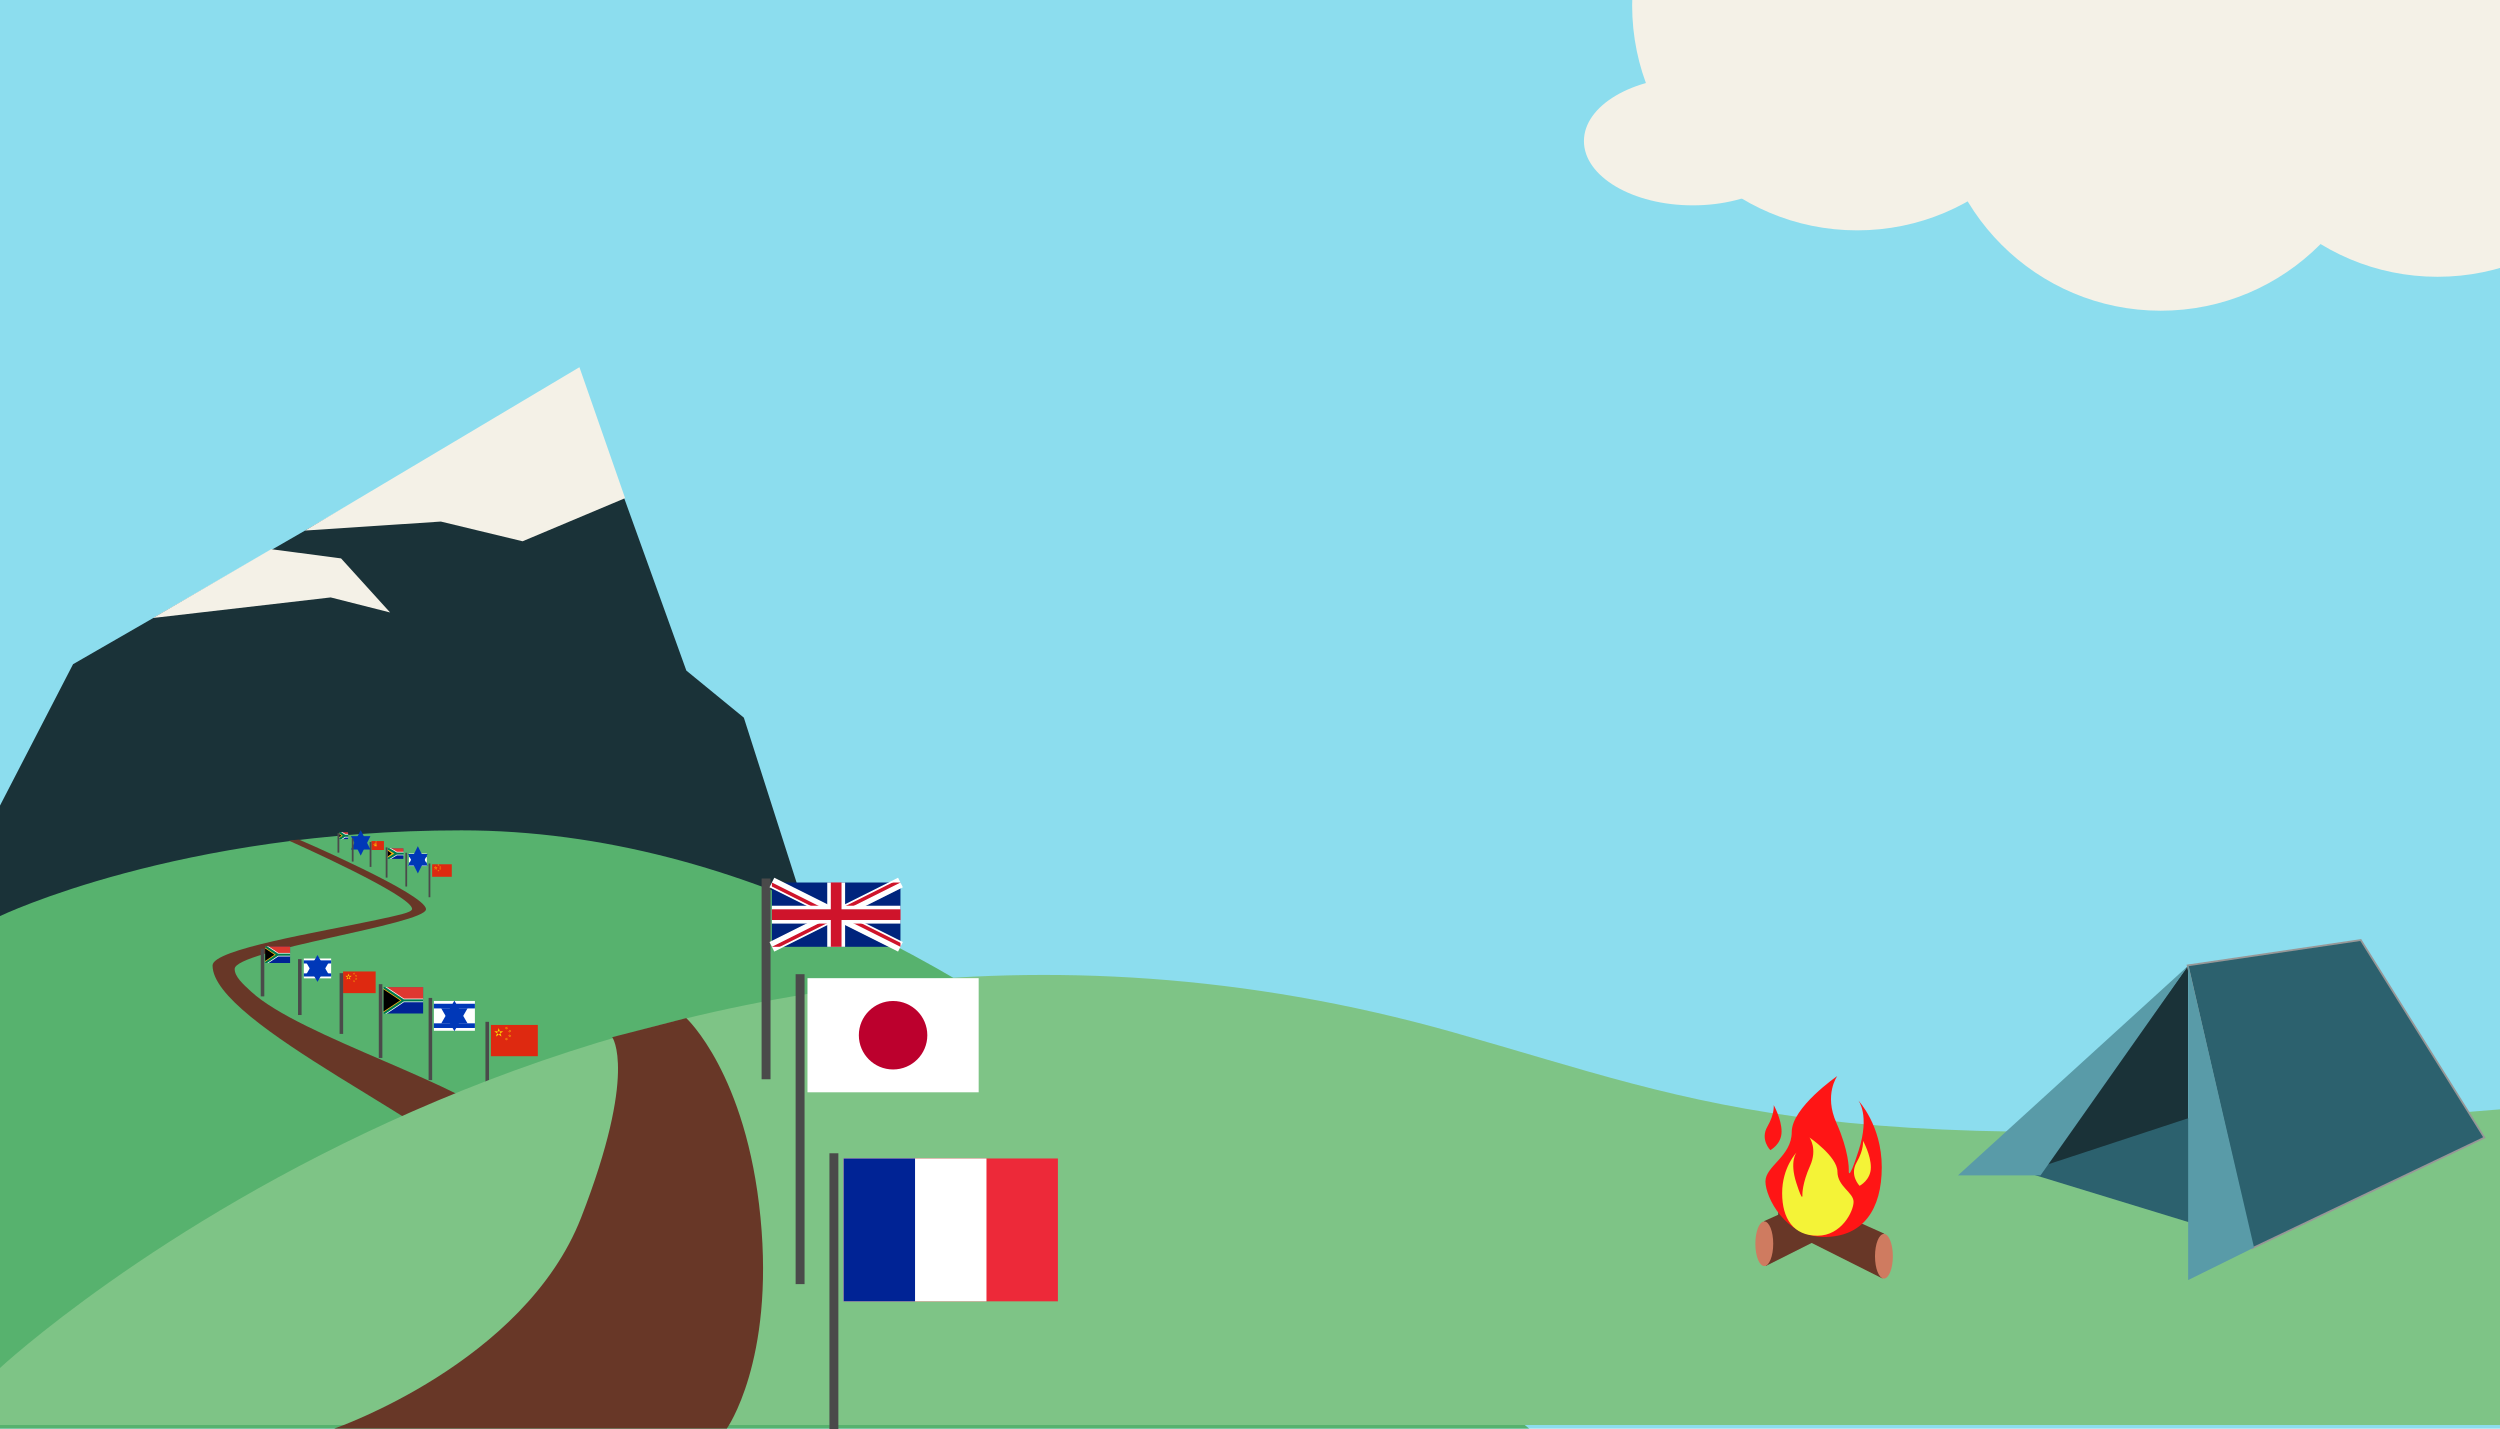
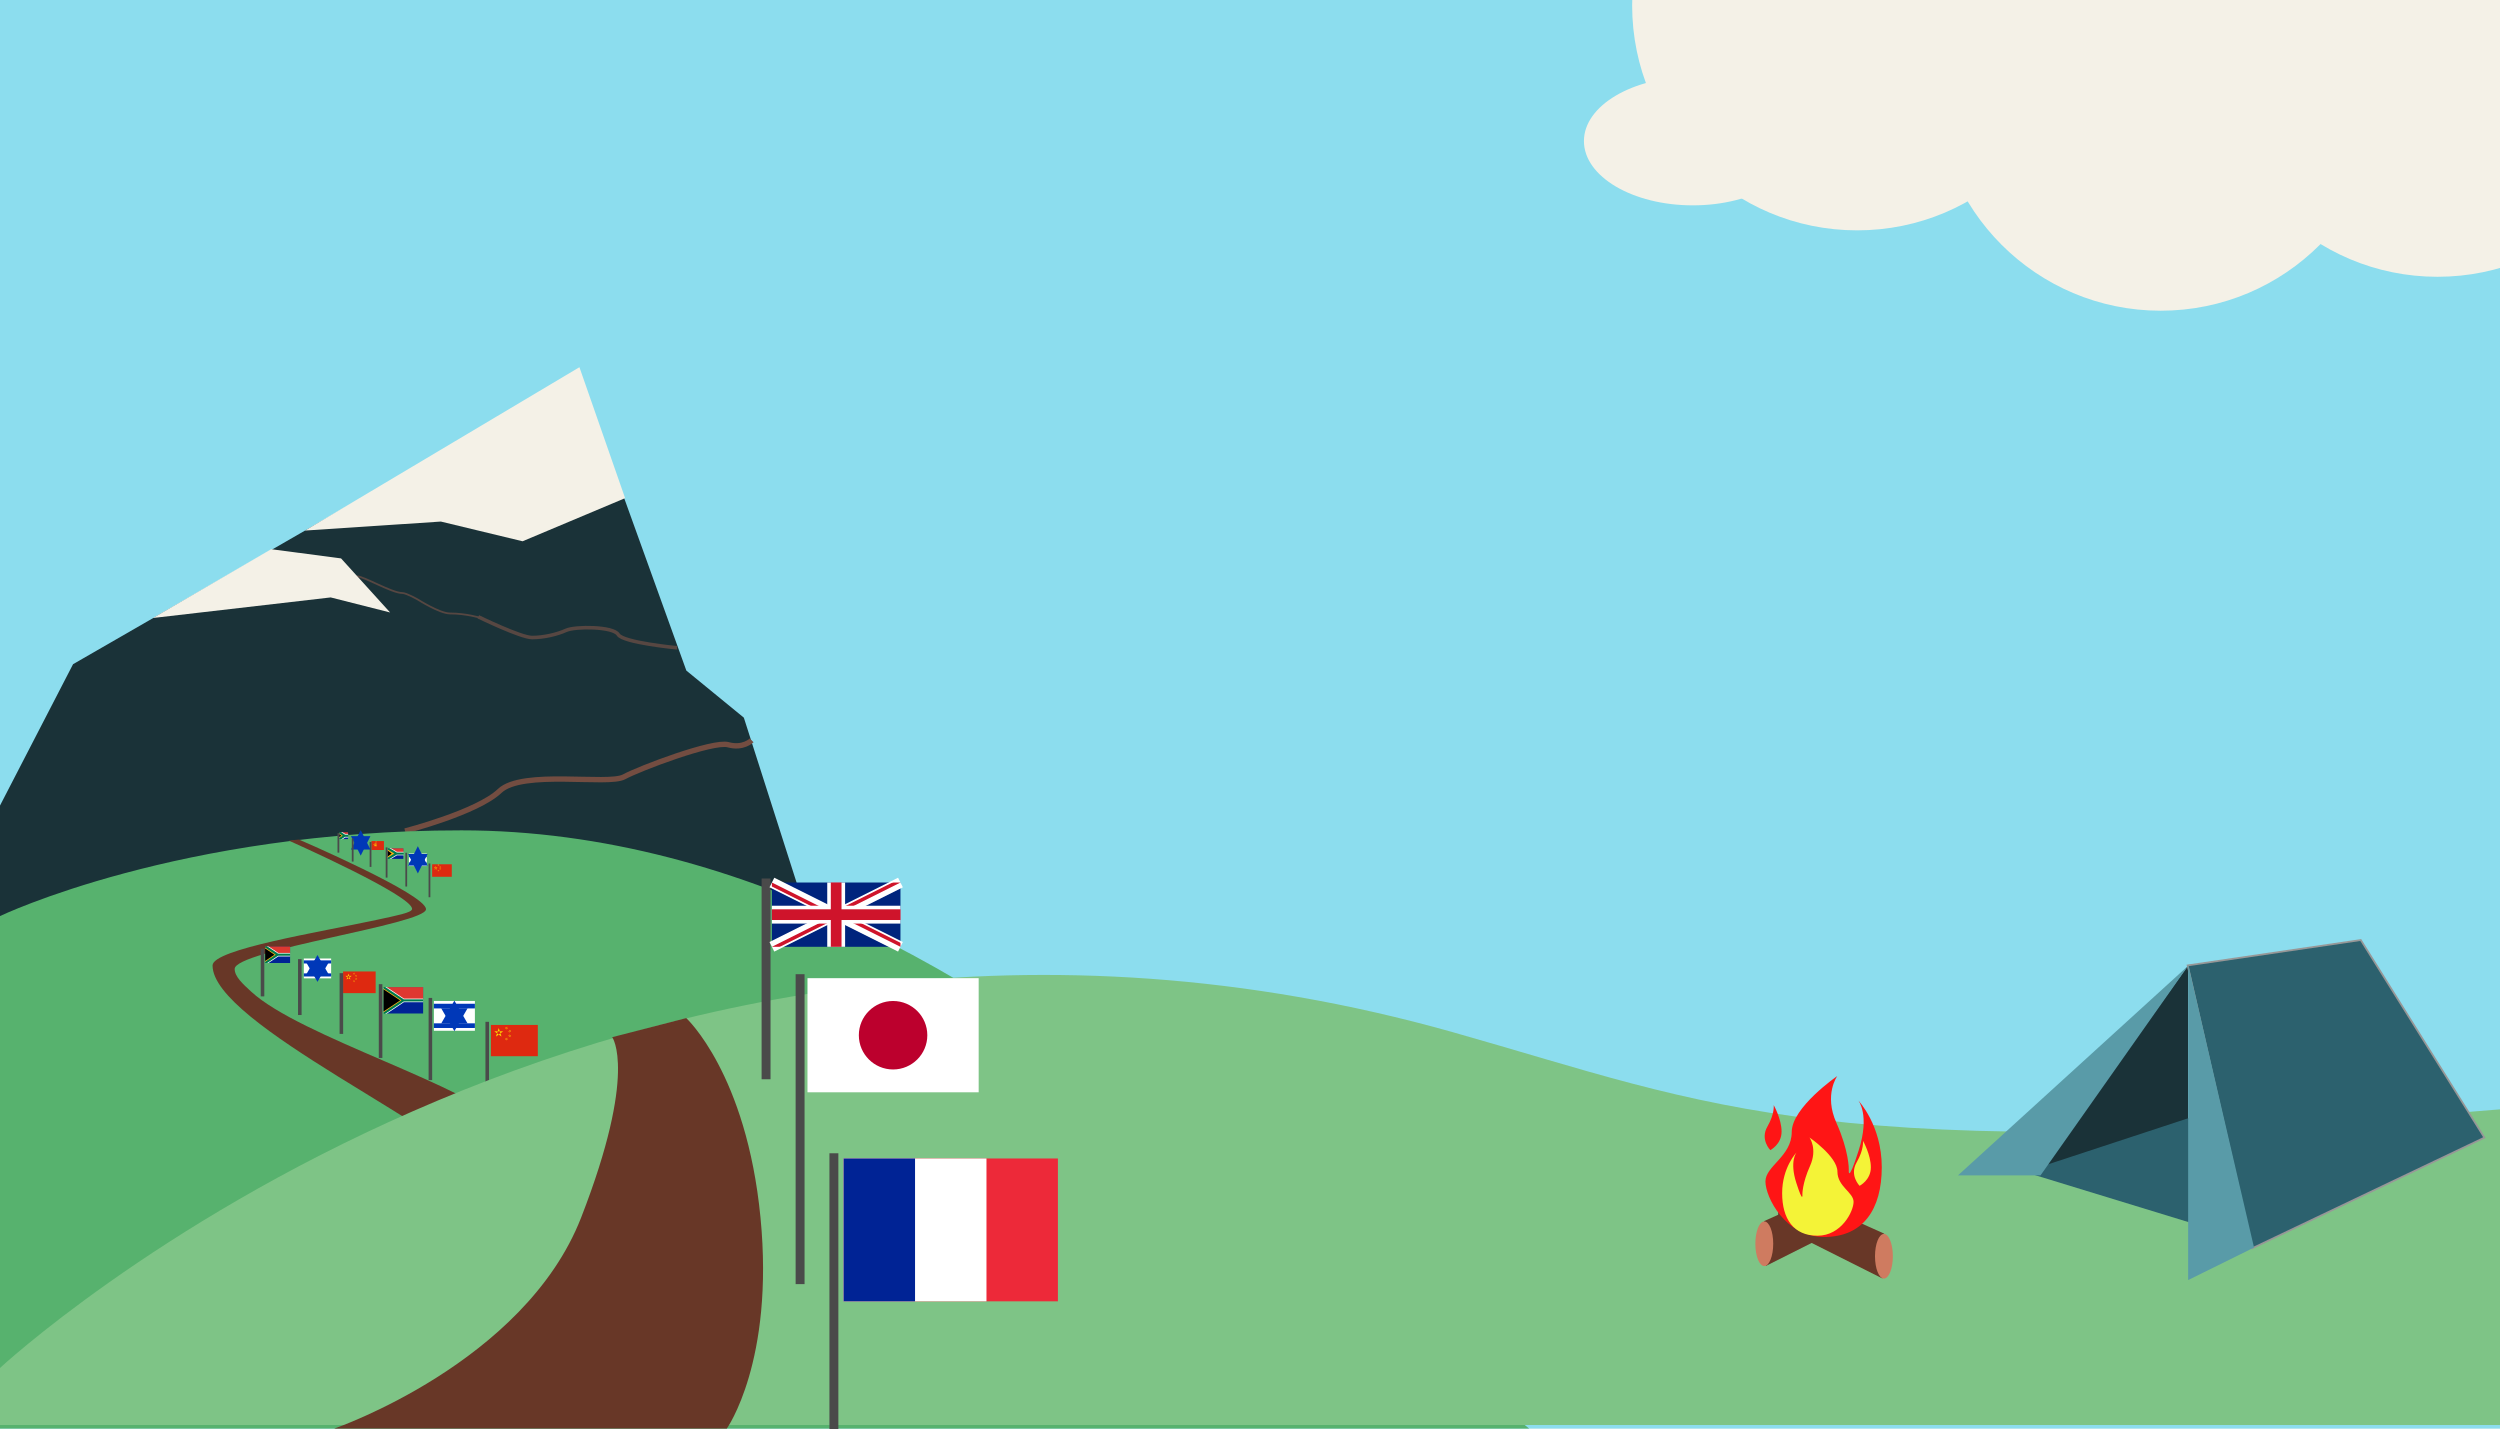
<svg xmlns="http://www.w3.org/2000/svg" xmlns:xlink="http://www.w3.org/1999/xlink" width="1400px" height="800px" viewBox="0 0 1400 800" version="1.1">
  <description>Created with Sketch (http://www.bohemiancoding.com/sketch)</description>
  <defs>
    <path id="path-1" d="M0,0 L22.359,0 L22.359,14.906 L0,14.906 L0,0 Z" />
    <path id="path-3" d="M0,0 L11.18,7.453 L0,14.906" />
    <path id="path-5" d="M0,0 L14.092,0 L14.092,9.379 L0,9.379 L0,0 Z" />
    <path id="path-7" d="M0,0 L7.046,4.689 L0,9.379" />
    <path id="path-9" d="M0,0 L9,0 L9,6 L0,6 L0,0 Z" />
    <path id="path-11" d="M0,0 L4,3 L0,6" />
    <path id="path-13" d="M0,0 L5,0 L5,4 L0,4 L0,0 Z" />
    <path id="path-15" d="M0,0 L3,2 L0,4" />
    <path d="M36,18 L72,18 L72,36 L36,18 Z M36,18 L36,36 L8.52651283e-15,36 L36,18 Z M36,18 L1.56319402e-14,18 L1.56319402e-14,-1.7408297e-14 L36,18 Z M36,18 L36,2.52242671e-14 L72,2.52242671e-14 L36,18 Z" id="path-17" />
  </defs>
  <g id="Page-1" stroke="none" stroke-width="1" fill="none" fill-rule="evenodd">
    <g id="mountain_path">
      <rect id="Sky" fill="#8CDDEE" x="0" y="0" width="1404" height="800" />
      <g id="Mountain-1" transform="translate(0, 206)">
        <path d="M-2.84217094e-14,245.118 L40.914,165.944 L324.23,2.746 L384.351,169.524 L416.549,195.885 L462.32,339 L-1.26160398e-06,389.176 L-2.84217094e-14,245.118 Z" id="Path-5" fill="#1A3238" />
+         <path d="M170.774,91.122 L246.874,86.07 L292.645,97.11 L350.062,72.965 L324.479,-0.367 L170.774,91.122 Z" id="Path-6" fill="#F4F1E7" />
+         <path d="M379.168,156.768 C379.168,156.768 348.925,153.923 346.187,149.337 C343.449,144.751 322.131,144.654 316.973,146.995 C311.816,149.337 304.283,151.022 297.973,151.022 C291.664,151.022 267.866,139.42 267.866,139.42" id="Path-112" stroke="#574742" stroke-width="2" />
+         <path d="M200,140 C200,140 207.764,137.54 217.035,137.54 C222.767,137.54 234.889,129.824 234.889,129.824 C234.889,129.824 241.398,126.094 243.672,126.094 C249.632,126.094 265.194,116.741 269.052,116.741" id="Path-113" stroke="#574742" transform="translate(234.5, 128.5) scale(-1, 1) translate(-234.5, -128.5) " />
        <path d="M85.665,140.075 L185.182,128.557 L218.454,136.985 L190.994,106.707 L151.841,101.551 L85.665,140.075 Z" id="Path-7" fill="#F4F1E7" />
-         <path d="M170.774,91.122 L246.874,86.07 L292.645,97.11 L350.062,72.965 L324.479,-0.367 L170.774,91.122 Z" id="Path-6" fill="#F4F1E7" />
-       </g>
+       </g>
+       <path d="M226.827,465.372 C226.827,465.372 267.242,454.95 279.822,442.931 C292.402,430.911 340.572,439.848 349.445,435.039 C358.319,430.23 399.376,414.724 407.767,417.045 C416.159,419.367 420.926,414.6 420.926,414.6" id="Path-111" stroke="#734D41" stroke-width="3" />
      <g id="Midground" transform="translate(0, 465)">
        <path d="M2.61763944e-10,48 C2.61763944e-10,48 99.956,-0.004 258.38,-0.004 C416.804,-0.004 563.127,87.337 679.189,188.111 C769.641,266.65 856.339,335 856.339,335 L0,335 L2.61763944e-10,48 Z" id="Path-3" fill="#57B26E" />
        <path d="M161.719,5.732 C161.719,5.732 231.995,36.91 230.737,44.163 C230.402,46.096 222.486,47.644 210.797,50.157 C178.626,57.073 119.026,66.6 119.026,75.648 C119.026,108.646 253.475,167.209 277.828,199.431 C302.181,231.652 314.579,195.88 286.381,167.136 C262.317,142.607 168.22,115.75 140.63,90.288 C135.891,85.913 131.414,81.902 131.413,77.606 C131.412,67.158 238.562,52.586 238.562,44.163 C238.562,35.74 167.386,5.141 167.386,5.141 L161.719,5.732 Z" id="Path-4" fill="#683727" />
      </g>
      <g id="Midground-Flags-1" transform="translate(146, 530)">
        <g id="Flag" transform="translate(125.8566, 43.10684)">
          <g id="Flag_of_the_People's_Republic_of_China" transform="translate(3.052034, 0.85669)">
            <rect id="Rectangle" fill="#DE2910" x="0" y="0" width="26.271" height="17.514" />
            <g id="s-link" transform="translate(1.751404, 1.751404)" fill="#FFDE00">
              <path d="M2.627,2.67430522e-11 L4.171,4.752 L0.129,1.815 L5.126,1.815 L1.083,4.752 L2.627,2.67430522e-11 Z" id="s" />
            </g>
            <g id="s-link" transform="translate(8.757021, 1.751404) rotate(239.0362) translate(-8.757021, -1.751404) translate(7.881319, 0.875702)" fill="#FFDE00">
              <path d="M0.876,8.91442475e-12 L1.39,1.584 L0.043,0.605 L1.709,0.605 L0.361,1.584 L0.876,8.91442475e-12 Z" id="s" />
            </g>
            <g id="s-link" transform="translate(10.50843, 3.502808) rotate(261.8699) translate(-10.50843, -3.502808) translate(9.632723, 2.627106)" fill="#FFDE00">
              <path d="M0.876,8.91442475e-12 L1.39,1.584 L0.043,0.605 L1.709,0.605 L0.361,1.584 L0.876,8.91442475e-12 Z" id="s" />
            </g>
            <g id="s-link" transform="translate(10.50843, 6.129914) rotate(-74.0546) translate(-10.50843, -6.129914) translate(9.632723, 5.254212)" fill="#FFDE00">
              <path d="M0.876,8.91442475e-12 L1.39,1.584 L0.043,0.605 L1.709,0.605 L0.361,1.584 L0.876,8.91442475e-12 Z" id="s" />
            </g>
            <g id="s-link" transform="translate(8.757021, 7.881319) rotate(-51.34019) translate(-8.757021, -7.881319) translate(7.881319, 7.005616)" fill="#FFDE00">
              <path d="M0.876,8.91442475e-12 L1.39,1.584 L0.043,0.605 L1.709,0.605 L0.361,1.584 L0.876,8.91442475e-12 Z" id="s" />
            </g>
          </g>
          <path d="M1,0.109 L1,46.303" id="Line" stroke="#4A4A4A" stroke-width="2" stroke-linecap="square" />
        </g>
        <g id="Flag" transform="translate(66.12433, 22.04109)">
          <g id="Clipped" transform="translate(2.597592, 0.72913)">
            <mask id="mask-2" fill="white">
              <use xlink:href="#path-1" />
            </mask>
            <g id="Shape" />
            <g id="Group" mask="url(#mask-2)">
              <path d="M0,0 L0,14.906 L22.359,14.906 L22.359,0 L0,0 Z" id="Shape" fill="#002395" />
              <path d="M0,0 L0,7.453 L22.359,7.453 L22.359,0 L0,0 Z" id="Shape" fill="#DE3831" />
              <g>
                <path d="M0,0 L11.18,7.453 L0,14.906 M11.18,7.453 L22.359,7.453" id="W" stroke="#FFFFFF" stroke-width="2" fill="#000000" />
                <g id="Clipped">
                  <mask id="mask-4" fill="white">
                    <use xlink:href="#path-3" />
                  </mask>
                  <g id="X" />
                  <g id="X-link" mask="url(#mask-4)" stroke="#FFB612" stroke-width="2" fill="#000000">
                    <path d="M0,0 L11.18,7.453 L0,14.906" id="X" />
                  </g>
                </g>
              </g>
              <g id="W-link" stroke="#007A4D" stroke-width="1.2">
                <path d="M0,0 L11.18,7.453 L0,14.906 M11.18,7.453 L22.359,7.453" id="W" />
              </g>
            </g>
          </g>
          <path d="M1,0.093 L1,39.408" id="Line" stroke="#4A4A4A" stroke-width="2" stroke-linecap="square" />
        </g>
        <g id="Flag" transform="translate(94.07129, 29.72518)">
          <g id="Flag_of_Israel" transform="translate(2.909451, 0.816667)">
            <rect id="Rectangle" fill="#FFFFFF" x="0" y="0" width="22.957" height="16.696" />
            <rect id="Rectangle" fill="#0038B8" x="0" y="1.565" width="22.957" height="2.609" />
            <rect id="Rectangle" fill="#0038B8" x="0" y="12.522" width="22.957" height="2.609" />
            <g id="triangle-link" transform="translate(8.86966, 5.321796)" stroke="#0038B8" stroke-width="5.5" fill="#000000" fill-opacity="0">
              <path d="M2.609,-0.015 L-0.025,4.547 L5.242,4.547 L2.609,-0.015 Z" id="triangle" />
            </g>
            <g id="triangle-link" transform="translate(11.47838, 9.078358) rotate(180) translate(-11.47838, -9.078358) translate(8.86966, 6.782681)" stroke="#0038B8" stroke-width="5.5" fill="#000000" fill-opacity="0">
              <path d="M2.609,-0.015 L-0.025,4.547 L5.242,4.547 L2.609,-0.015 Z" id="triangle" />
            </g>
          </g>
          <path d="M0.945,0.104 L0.945,44.14" id="Line" stroke="#4A4A4A" stroke-width="2" stroke-linecap="square" />
        </g>
        <g id="Flag" transform="translate(44.06505, 13.68348)">
          <g id="Flag_of_the_People's_Republic_of_China" transform="translate(2.05776, 0.334554)">
            <rect id="Rectangle" fill="#DE2910" x="0" y="0" width="18.244" height="12.141" />
            <g id="s-link" transform="translate(1.216247, 1.214135)" fill="#FFDE00">
              <path d="M1.824,1.85393922e-11 L2.897,3.295 L0.089,1.258 L3.559,1.258 L0.752,3.295 L1.824,1.85393922e-11 Z" id="s" />
            </g>
            <g id="s-link" transform="translate(6.081235, 1.214135) rotate(239.0362) translate(-6.081235, -1.214135) translate(5.473111, 0.607068)" fill="#FFDE00">
              <path d="M0.608,6.17983442e-12 L0.966,1.098 L0.03,0.419 L1.186,0.419 L0.251,1.098 L0.608,6.17983442e-12 Z" id="s" />
            </g>
            <g id="s-link" transform="translate(7.297482, 2.42827) rotate(261.8699) translate(-7.297482, -2.42827) translate(6.689358, 1.821203)" fill="#FFDE00">
              <path d="M0.608,6.17983442e-12 L0.966,1.098 L0.03,0.419 L1.186,0.419 L0.251,1.098 L0.608,6.17983442e-12 Z" id="s" />
            </g>
            <g id="s-link" transform="translate(7.297482, 4.249473) rotate(-74.0546) translate(-7.297482, -4.249473) translate(6.689358, 3.642405)" fill="#FFDE00">
              <path d="M0.608,6.17983442e-12 L0.966,1.098 L0.03,0.419 L1.186,0.419 L0.251,1.098 L0.608,6.17983442e-12 Z" id="s" />
            </g>
            <g id="s-link" transform="translate(6.081235, 5.463608) rotate(-51.34019) translate(-6.081235, -5.463608) translate(5.473111, 4.856541)" fill="#FFDE00">
              <path d="M0.608,6.17983442e-12 L0.966,1.098 L0.03,0.419 L1.186,0.419 L0.251,1.098 L0.608,6.17983442e-12 Z" id="s" />
            </g>
          </g>
          <path d="M1.102,2.28 L1.102,34.302" id="Line" stroke="#4A4A4A" stroke-width="2" stroke-linecap="square" />
        </g>
        <g id="Flag" transform="translate(0.013548, 0.18348)">
          <g id="Clipped" transform="translate(2.464116, -0.246094)">
            <mask id="mask-6" fill="white">
              <use xlink:href="#path-5" />
            </mask>
            <g id="Shape" />
            <g id="Group" mask="url(#mask-6)">
              <path d="M0,0 L0,9.379 L14.092,9.379 L14.092,0 L0,0 Z" id="Shape" fill="#002395" />
              <path d="M0,0 L0,4.689 L14.092,4.689 L14.092,0 L0,0 Z" id="Shape" fill="#DE3831" />
              <g>
                <path d="M0,0 L7.046,4.689 L0,9.379 M7.046,4.689 L14.092,4.689" id="W" stroke="#FFFFFF" stroke-width="2" fill="#000000" />
                <g id="Clipped">
                  <mask id="mask-8" fill="white">
                    <use xlink:href="#path-7" />
                  </mask>
                  <g id="X" />
                  <g id="X-link" mask="url(#mask-8)" stroke="#FFB612" stroke-width="2" fill="#000000">
                    <path d="M0,0 L7.046,4.689 L0,9.379" id="X" />
                  </g>
                </g>
              </g>
              <g id="W-link" stroke="#007A4D" stroke-width="1.2">
                <path d="M0,0 L7.046,4.689 L0,9.379 M7.046,4.689 L14.092,4.689" id="W" />
              </g>
            </g>
          </g>
          <path d="M1,2.059 L1,26.794" id="Line" stroke="#4A4A4A" stroke-width="2" stroke-linecap="square" />
        </g>
        <g id="Flag" transform="translate(20.89687, 7.041089)">
          <g id="Flag_of_Israel" transform="translate(3.235917, -0.278398)">
            <rect id="Rectangle" fill="#FFFFFF" x="0" y="0" width="15.303" height="11.111" />
            <rect id="Rectangle" fill="#0038B8" x="0" y="1.042" width="15.303" height="1.736" />
            <rect id="Rectangle" fill="#0038B8" x="0" y="8.333" width="15.303" height="1.736" />
            <g id="triangle-link" transform="translate(5.91268, 3.541662)" stroke="#0038B8" stroke-width="5.5" fill="#000000" fill-opacity="0">
              <path d="M1.739,-0.01 L-0.016,3.026 L3.495,3.026 L1.739,-0.01 Z" id="triangle" />
            </g>
            <g id="triangle-link" transform="translate(7.651703, 6.041658) rotate(180) translate(-7.651703, -6.041658) translate(5.91268, 4.513883)" stroke="#0038B8" stroke-width="5.5" fill="#000000" fill-opacity="0">
              <path d="M1.739,-0.01 L-0.016,3.026 L3.495,3.026 L1.739,-0.01 Z" id="triangle" />
            </g>
          </g>
          <path d="M1,1.069 L1,30.375" id="Line" stroke="#4A4A4A" stroke-width="2" stroke-linecap="square" />
        </g>
      </g>
      <g id="Midground-Flags-1" transform="translate(189, 466)">
        <g id="Flag" transform="translate(51, 18)">
          <g id="Flag_of_the_People's_Republic_of_China" transform="translate(2, 0)">
            <rect id="Rectangle" fill="#DE2910" x="0" y="0" width="11" height="7" />
            <g id="s-link" transform="translate(1, 1)" fill="#FFDE00">
              <path d="M1,0 L1.618,2 L0,0.764 L2,0.764 L0.382,2 L1,0 Z" id="s" />
            </g>
            <g id="s-link" transform="translate(3.5, 0.5) rotate(239.0362) translate(-3.5, -0.5) translate(3, 0)" fill="#FFDE00">
              <path d="M0.5,0 L0.809,1 L0,0.382 L1,0.382 L0.191,1 L0.5,0 Z" id="s" />
            </g>
            <g id="s-link" transform="translate(4.5, 1.5) rotate(261.8699) translate(-4.5, -1.5) translate(4, 1)" fill="#FFDE00">
              <path d="M0.5,0 L0.809,1 L0,0.382 L1,0.382 L0.191,1 L0.5,0 Z" id="s" />
            </g>
            <g id="s-link" transform="translate(4.5, 2.5) rotate(-74.0546) translate(-4.5, -2.5) translate(4, 2)" fill="#FFDE00">
              <path d="M0.5,0 L0.809,1 L0,0.382 L1,0.382 L0.191,1 L0.5,0 Z" id="s" />
            </g>
            <g id="s-link" transform="translate(3.5, 3.5) rotate(-51.34019) translate(-3.5, -3.5) translate(3, 3)" fill="#FFDE00">
              <path d="M0.5,0 L0.809,1 L0,0.382 L1,0.382 L0.191,1 L0.5,0 Z" id="s" />
            </g>
          </g>
          <path d="M0.5,0.042 L0.5,17.958" id="Line" stroke="#4A4A4A" stroke-linecap="square" />
        </g>
        <g id="Flag" transform="translate(27, 9)">
          <g id="Clipped" transform="translate(1, 0)">
            <mask id="mask-10" fill="white">
              <use xlink:href="#path-9" />
            </mask>
            <g id="Shape" />
            <g id="Group" mask="url(#mask-10)">
              <path d="M0,0 L0,6 L9,6 L9,0 L0,0 Z" id="Shape" fill="#002395" />
              <path d="M0,0 L0,3 L9,3 L9,0 L0,0 Z" id="Shape" fill="#DE3831" />
              <g>
                <path d="M0,0 L5,3 L0,6 M5,3 L10,3" id="W" stroke="#FFFFFF" stroke-width="2" fill="#000000" />
                <g id="Clipped">
                  <mask id="mask-12" fill="white">
                    <use xlink:href="#path-11" />
                  </mask>
                  <g id="X" />
                  <g id="X-link" mask="url(#mask-12)" stroke="#FFB612" stroke-width="2" fill="#000000">
                    <path d="M0,0 L4,3 L0,6" id="X" />
                  </g>
                </g>
              </g>
              <g id="W-link" stroke="#007A4D" stroke-width="1.2">
                <path d="M0,0 L5,3 L0,6 M5,3 L10,3" id="W" />
              </g>
            </g>
          </g>
          <path d="M0.5,0.038 L0.5,15.962" id="Line" stroke="#4A4A4A" stroke-linecap="square" />
        </g>
        <g id="Flag" transform="translate(38, 12)">
          <g id="Flag_of_Israel" transform="translate(2, 0)">
            <rect id="Rectangle" fill="#FFFFFF" x="0" y="0" width="10" height="7" />
            <rect id="Rectangle" fill="#0038B8" x="0" y="1" width="10" height="1" />
            <rect id="Rectangle" fill="#0038B8" x="0" y="5" width="10" height="1" />
            <g id="triangle-link" transform="translate(4, 2)" stroke="#0038B8" stroke-width="5.5" fill="#000000" fill-opacity="0">
              <path d="M1,0 L0,2 L2,2 L1,0 Z" id="triangle" />
            </g>
            <g id="triangle-link" transform="translate(5, 4) rotate(180) translate(-5, -4) translate(4, 3)" stroke="#0038B8" stroke-width="5.5" fill="#000000" fill-opacity="0">
              <path d="M1,0 L0,2 L2,2 L1,0 Z" id="triangle" />
            </g>
          </g>
          <path d="M0.5,0.042 L0.5,17.958" id="Line" stroke="#4A4A4A" stroke-linecap="square" />
        </g>
        <g id="Flag" transform="translate(18, 5)">
          <g id="Flag_of_the_People's_Republic_of_China" transform="translate(1, 0)">
            <rect id="Rectangle" fill="#DE2910" x="0" y="0" width="7" height="5" />
            <g id="s-link" transform="translate(1, 1)" fill="#FFDE00">
              <path d="M1,0 L1.618,2 L0,0.764 L2,0.764 L0.382,2 L1,0 Z" id="s" />
            </g>
            <g id="s-link" transform="translate(2.5, 0.5) rotate(239.0362) translate(-2.5, -0.5) translate(2, 0)" fill="#FFDE00">
              <path d="M0.5,0 L0.809,1 L0,0.382 L1,0.382 L0.191,1 L0.5,0 Z" id="s" />
            </g>
            <g id="s-link" transform="translate(2.5, 1.5) rotate(261.8699) translate(-2.5, -1.5) translate(2, 1)" fill="#FFDE00">
              <path d="M0.5,0 L0.809,1 L0,0.382 L1,0.382 L0.191,1 L0.5,0 Z" id="s" />
            </g>
            <g id="s-link" transform="translate(2.5, 2.5) rotate(-74.0546) translate(-2.5, -2.5) translate(2, 2)" fill="#FFDE00">
              <path d="M0.5,0 L0.809,1 L0,0.382 L1,0.382 L0.191,1 L0.5,0 Z" id="s" />
            </g>
            <g id="s-link" transform="translate(2.5, 2.5) rotate(-51.34019) translate(-2.5, -2.5) translate(2, 2)" fill="#FFDE00">
              <path d="M0.5,0 L0.809,1 L0,0.382 L1,0.382 L0.191,1 L0.5,0 Z" id="s" />
            </g>
          </g>
          <path d="M0.5,1.031 L0.5,13.969" id="Line" stroke="#4A4A4A" stroke-linecap="square" />
        </g>
        <g id="Flag">
          <g id="Clipped" transform="translate(1, 0)">
            <mask id="mask-14" fill="white">
              <use xlink:href="#path-13" />
            </mask>
            <g id="Shape" />
            <g id="Group" mask="url(#mask-14)">
              <path d="M0,0 L0,4 L5,4 L5,0 L0,0 Z" id="Shape" fill="#002395" />
              <path d="M0,0 L0,2 L5,2 L5,0 L0,0 Z" id="Shape" fill="#DE3831" />
              <g>
                <path d="M0,0 L3,2 L0,4 M3,2 L6,2" id="W" stroke="#FFFFFF" stroke-width="2" fill="#000000" />
                <g id="Clipped">
                  <mask id="mask-16" fill="white">
                    <use xlink:href="#path-15" />
                  </mask>
                  <g id="X" />
                  <g id="X-link" mask="url(#mask-16)" stroke="#FFB612" stroke-width="2" fill="#000000">
                    <path d="M0,0 L3,2 L0,4" id="X" />
                  </g>
                </g>
              </g>
              <g id="W-link" stroke="#007A4D" stroke-width="1.2">
                <path d="M0,0 L3,2 L0,4 M3,2 L6,2" id="W" />
              </g>
            </g>
          </g>
          <path d="M0.5,1.024 L0.5,10.976" id="Line" stroke="#4A4A4A" stroke-linecap="square" />
        </g>
        <g id="Flag" transform="translate(8, 3)">
          <g id="Flag_of_Israel" transform="translate(2, 0)">
            <rect id="Rectangle" fill="#FFFFFF" x="0" y="0" width="6" height="5" />
            <rect id="Rectangle" fill="#0038B8" x="0" y="1" width="6" height="1" />
            <rect id="Rectangle" fill="#0038B8" x="0" y="3" width="6" height="1" />
            <g id="triangle-link" transform="translate(2, 2)" stroke="#0038B8" stroke-width="5.5" fill="#000000" fill-opacity="0">
              <path d="M1,0 L0,2 L2,2 L1,0 Z" id="triangle" />
            </g>
            <g id="triangle-link" transform="translate(3, 3) rotate(180) translate(-3, -3) translate(2, 2)" stroke="#0038B8" stroke-width="5.5" fill="#000000" fill-opacity="0">
              <path d="M1,0 L0,2 L2,2 L1,0 Z" id="triangle" />
            </g>
          </g>
          <path d="M0.5,1.028 L0.5,12.972" id="Line" stroke="#4A4A4A" stroke-linecap="square" />
        </g>
      </g>
      <g id="Foreground" transform="translate(0, 494)">
        <path d="M-2.84217094e-14,272.065 C-2.84217094e-14,272.065 344.714,-48.404 813.665,84.053 C960.025,125.394 1021.613,159.407 1404,126.906 L1404,304 L8.64838171e-07,304 L-2.84217094e-14,272.065 Z" id="Path-1" fill="#7EC486" />
        <path d="M187.197,306 C187.197,306 293.684,269.369 325.452,187.798 C357.22,106.227 342.835,86.82 342.835,86.82 L384.293,76.122 C384.293,76.122 418.028,107.168 425.873,187.798 C433.718,268.427 407.017,306 407.017,306" id="Path-2" fill="#683727" />
        <g id="Foreground-Flags" transform="translate(428, 0)">
          <g id="Flag" transform="translate(-0.273327, 0.209268)">
            <path d="M1.273,0.255 L1.273,107.675" id="Line" stroke="#4A4A4A" stroke-width="5" stroke-linecap="square" />
            <g id="Flag_of_the_United_Kingdom" transform="translate(4.530528, 0)">
              <path d="M1.42108547e-14,-1.77635684e-14 L1.42108547e-14,36 L72,36 L72,-1.77635684e-14 L1.42108547e-14,-1.77635684e-14 Z" id="Shape" fill="#00247D" />
              <path d="M1.56319402e-14,-1.56319402e-14 L72,36 M72,-1.56319402e-14 L1.56319402e-14,36" id="Shape" stroke="#FFFFFF" stroke-width="6" fill="#000000" />
              <g id="Clipped" transform="translate(0, -0)">
                <mask id="mask-18" fill="white">
                  <use xlink:href="#path-17" />
                </mask>
                <g id="Shape" />
                <path d="M1.56319402e-14,-1.56319402e-14 L72,36 M72,-1.56319402e-14 L1.56319402e-14,36" id="Shape" stroke="#CF142B" stroke-width="4" fill="#000000" mask="url(#mask-18)" />
              </g>
              <path d="M36,2.7000624e-14 L36,36 M8.52651283e-15,18 L72,18" id="Shape" stroke="#FFFFFF" stroke-width="10" fill="#000000" />
              <path d="M36,2.7000624e-14 L36,36 M8.52651283e-15,18 L72,18" id="Shape" stroke="#CF142B" stroke-width="6" fill="#000000" />
            </g>
          </g>
          <g id="Flag" transform="translate(18.05307, 53.64791)">
            <g id="Flag_of_Japan" transform="translate(6.137275, 0.126174)">
              <rect id="Rectangle" fill="#FFFFFF" x="0" y="0" width="95.867" height="63.911" />
              <circle id="Oval" fill="#BC002D" cx="47.933" cy="31.956" r="19.173" />
            </g>
            <path d="M1.997,0.399 L1.997,168.965" id="Line" stroke="#4A4A4A" stroke-width="5" stroke-linecap="square" />
          </g>
          <g id="Flag" transform="translate(36.48398, 153.8334)">
            <g id="Flag_of_France" transform="translate(7.940968, 0.913156)">
              <rect id="Rectangle" fill="#ED2939" x="0" y="0" width="120" height="80" />
              <rect id="Rectangle" fill="#FFFFFF" x="0" y="0" width="80" height="80" />
              <rect id="Rectangle" fill="#002395" x="0" y="0" width="40" height="80" />
            </g>
            <path d="M2.5,0.5 L2.5,211.5" id="Line" stroke="#4A4A4A" stroke-width="5" stroke-linecap="square" />
          </g>
        </g>
      </g>
      <g id="Cloud" transform="translate(887, -123)" fill="#F4F1E7">
        <circle id="Oval-1" cx="478" cy="152" r="126" />
        <circle id="Oval-1" cx="323" cy="171" r="126" />
        <circle id="Oval-1" cx="153" cy="126" r="126" />
        <path d="M61,238 C94.689,238 122,221.882 122,202 C122,182.118 94.689,166 61,166 C27.311,166 0,182.118 0,202 C0,221.882 27.311,238 61,238 Z" id="Oval-4" />
      </g>
      <g id="Tent" transform="translate(1096, 526)">
        <path d="M45.799,131.444 L129.346,102.107 L129.346,14.582 L45.799,131.444 Z" id="Path-103" fill="#1A3238" />
        <path d="M37.876,130.318 L166.269,169.626 L157.366,91.01 L37.876,130.318 Z" id="Path-103" fill="#2C616E" />
        <path d="M129.085,14.637 L226.034,0.41 L295.275,111.066 L165.266,173.036 L129.085,14.637 Z" id="Path-101" stroke="#979797" fill="#2C616E" />
        <path d="M46.689,132.219 L0.454,132.219 L129.475,14.725 L46.689,132.219 Z" id="Path-100" fill="#599BA8" />
        <path d="M166.256,172.618 L129.361,190.84 L129.361,14.104 L166.256,172.618 Z" id="Path-102" fill="#599BA8" />
      </g>
      <g id="Fire" transform="translate(983, 603)">
        <g id="Log" transform="translate(0, 58)">
          <path d="M4.888,22.819 L56.155,-0.18 C56.155,-0.18 64.22,1.511 64.22,9.663 L64.22,18.625 L5.874,47.94" id="Path-105" fill="#683727" />
          <path d="M5,48 C7.761,48 10,42.404 10,35.5 C10,28.596 7.761,23 5,23 C2.239,23 0,28.596 0,35.5 C0,42.404 2.239,48 5,48 Z" id="Oval-6" fill="#CF7B60" />
        </g>
        <g id="Log" transform="translate(45, 89) scale(-1, 1) translate(-45, -89) translate(13, 65)">
          <path d="M4.888,22.819 L56.155,-0.18 C56.155,-0.18 64.22,1.511 64.22,9.663 L64.22,18.625 L5.874,47.94" id="Path-105" fill="#683727" />
          <path d="M5,48 C7.761,48 10,42.404 10,35.5 C10,28.596 7.761,23 5,23 C2.239,23 0,28.596 0,35.5 C0,42.404 2.239,48 5,48 Z" id="Oval-6" fill="#CF7B60" />
        </g>
        <g id="Flames" transform="translate(5, 0)">
          <path d="M1.74,27.881 C-2.467,35.166 3.369,41.062 3.369,41.062 C3.369,41.062 9.681,37.865 9.681,30.739 C9.681,23.613 5.27,15.851 5.27,15.851 C5.27,15.851 5.947,20.596 1.74,27.881 Z" id="Path-107" fill="#FF1515" />
          <path d="M33.545,89.7 C11.72,89.7 0.644,67.365 0.644,58.622 C0.644,49.879 15.373,44.643 15.373,30.893 C15.373,17.143 40.854,-0.404 40.854,-0.404 C40.854,-0.404 33.297,9.99 40.392,25.803 C47.487,41.617 47.326,51.824 47.326,51.824 C47.326,51.824 46.488,61.194 52.876,41.185 C59.263,21.176 52.659,13.293 52.659,13.293 C52.659,13.293 65.79,27.024 65.79,50.632 C65.79,74.241 55.369,89.7 33.545,89.7 Z" id="Path-108" fill="#FF1515" />
          <path d="M30.201,89 C16.801,89 10,75.366 10,70.03 C10,64.693 19.044,61.497 19.044,53.104 C19.044,44.711 34.689,34 34.689,34 C34.689,34 30.049,40.344 34.406,49.997 C38.762,59.65 38.664,65.88 38.664,65.88 C38.664,65.88 38.149,71.599 42.071,59.386 C45.993,47.172 41.938,42.361 41.938,42.361 C41.938,42.361 50,50.742 50,65.153 C50,79.564 43.602,89 30.201,89 Z" id="Path-108" fill="#F4F337" transform="translate(30, 61.5) scale(-1, 1) translate(-30, -61.5) " />
          <path d="M51.74,47.881 C47.533,55.166 53.369,61.062 53.369,61.062 C53.369,61.062 59.681,57.865 59.681,50.739 C59.681,43.613 55.27,35.851 55.27,35.851 C55.27,35.851 55.947,40.596 51.74,47.881 Z" id="Path-107" fill="#F4F337" />
        </g>
      </g>
    </g>
  </g>
</svg>
